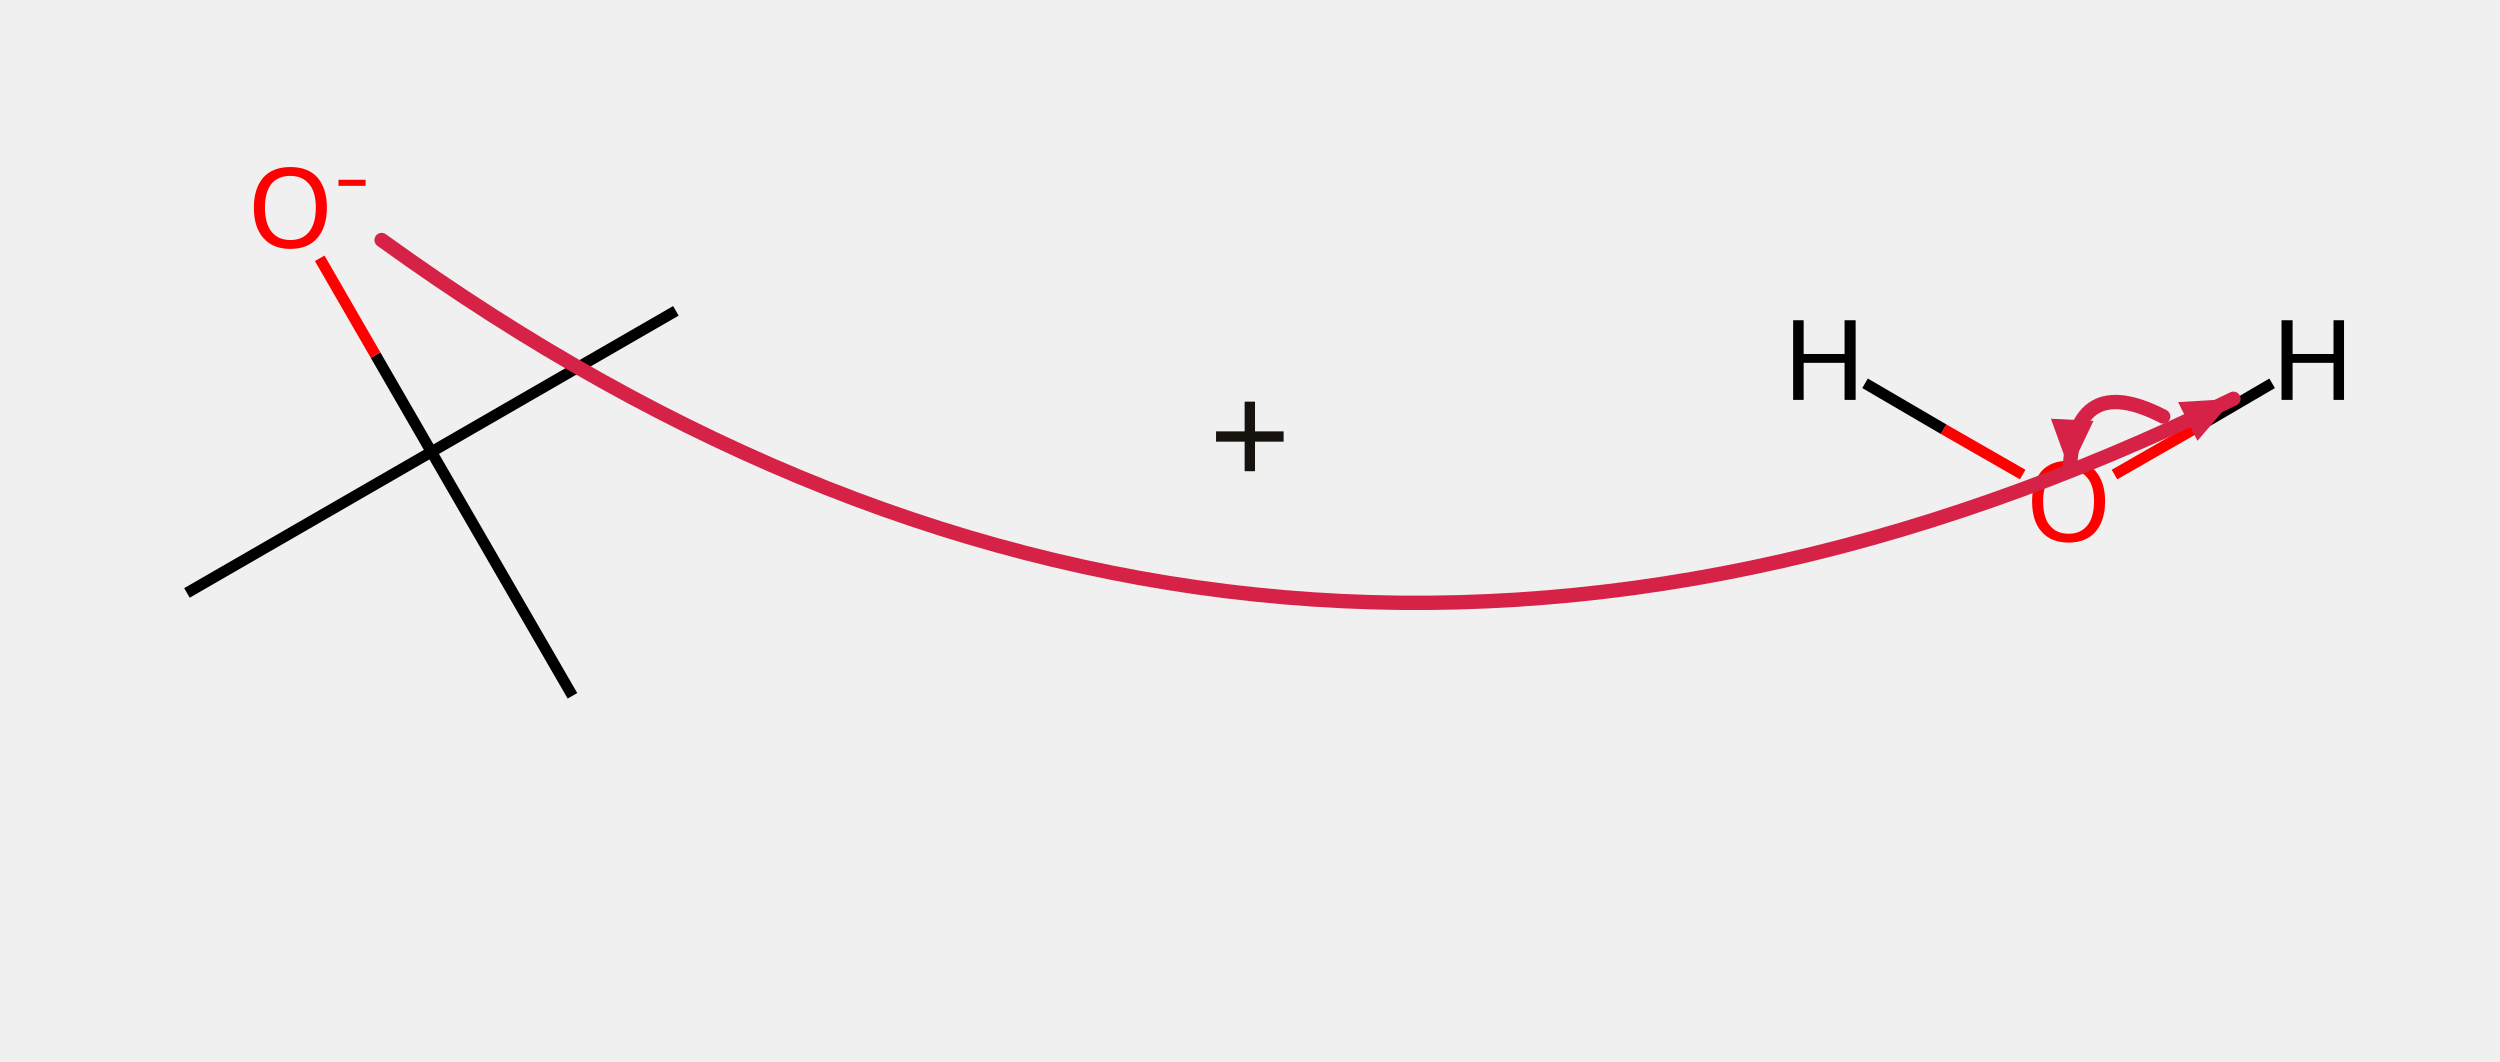
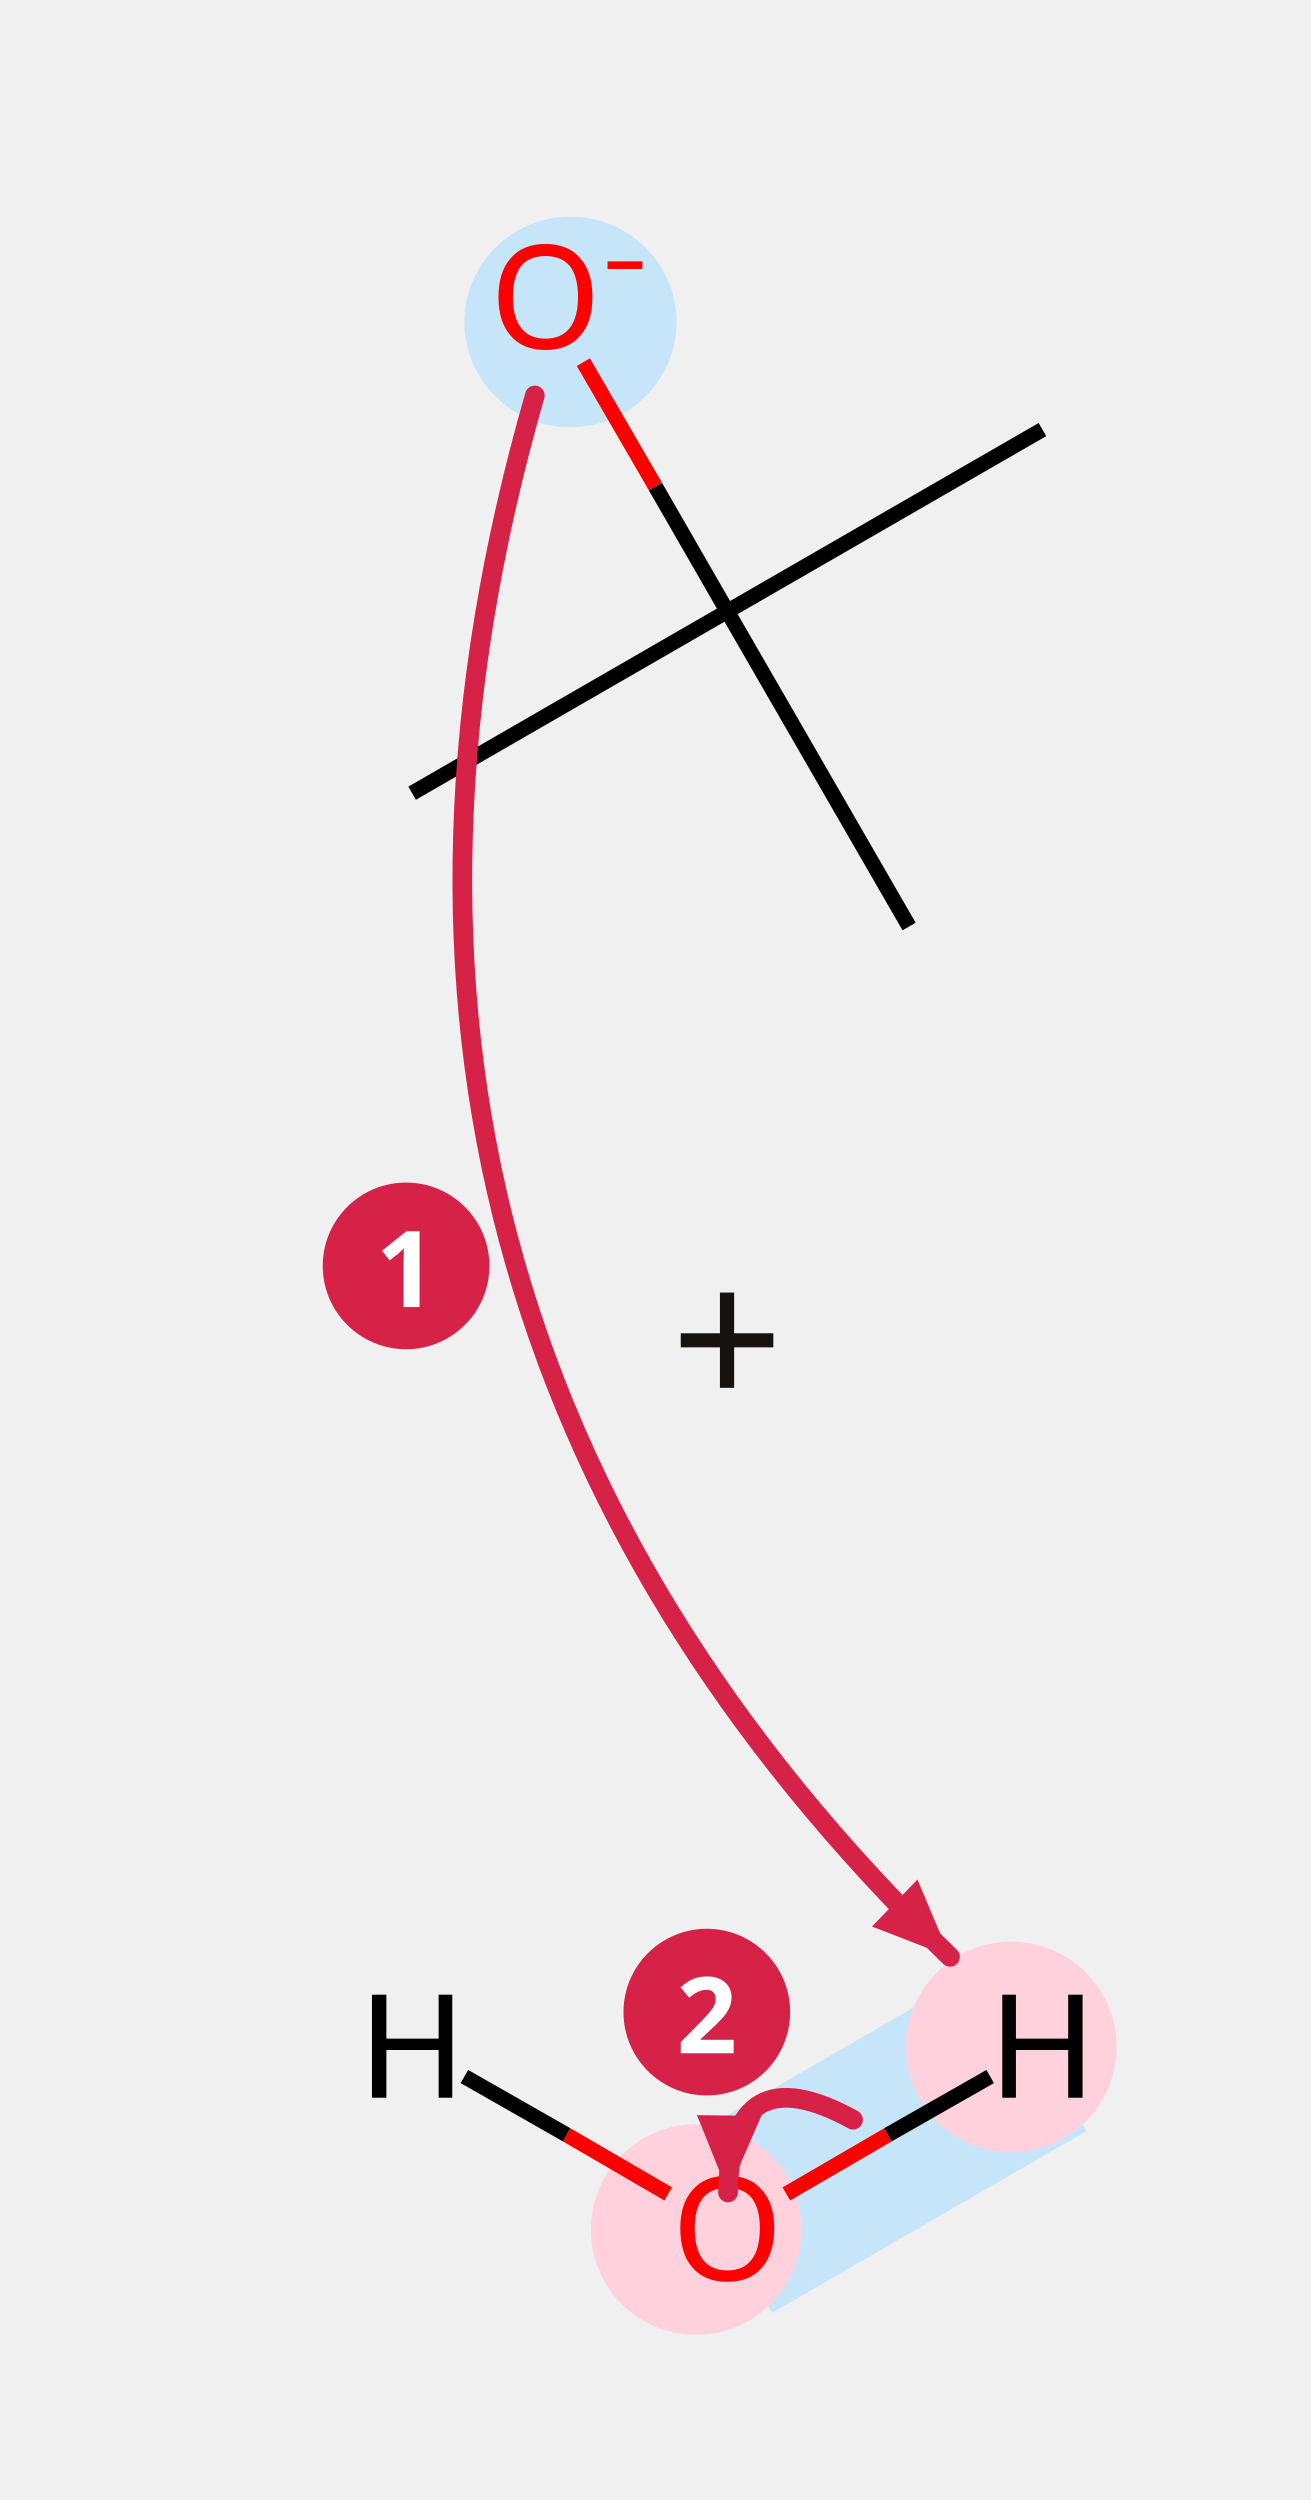
- <svg xmlns="http://www.w3.org/2000/svg" version="1.1" width="452px" height="192px" viewBox="47 37 452 192">
+ <svg xmlns="http://www.w3.org/2000/svg" version="1.1" width="173px" height="330px" viewBox="19 25 173 330">
  <g transform="translate(0, 0)">
-     <path class="bond-0 atom-0 atom-1" d="M 80.8,144.2 L 125.0,118.7" style="fill:none;fill-rule:evenodd;stroke:#000000;stroke-width:2.0px;stroke-linecap:butt;stroke-linejoin:miter;stroke-opacity:1" />
-     <path class="bond-1 atom-1 atom-2" d="M 125.0,118.7 L 114.9,101.2" style="fill:none;fill-rule:evenodd;stroke:#000000;stroke-width:2.0px;stroke-linecap:butt;stroke-linejoin:miter;stroke-opacity:1" />
-     <path class="bond-1 atom-1 atom-2" d="M 114.9,101.2 L 104.8,83.7" style="fill:none;fill-rule:evenodd;stroke:#FF0000;stroke-width:2.0px;stroke-linecap:butt;stroke-linejoin:miter;stroke-opacity:1" />
-     <path class="bond-2 atom-1 atom-3" d="M 125.0,118.7 L 169.2,93.2" style="fill:none;fill-rule:evenodd;stroke:#000000;stroke-width:2.0px;stroke-linecap:butt;stroke-linejoin:miter;stroke-opacity:1" />
-     <path class="bond-3 atom-1 atom-4" d="M 125.0,118.7 L 150.5,162.8" style="fill:none;fill-rule:evenodd;stroke:#000000;stroke-width:2.0px;stroke-linecap:butt;stroke-linejoin:miter;stroke-opacity:1" />
-     <path class="atom-2" d="M 92.9 74.5 Q 92.9 71.1, 94.6 69.1 Q 96.3 67.2, 99.5 67.2 Q 102.7 67.2, 104.4 69.1 Q 106.1 71.1, 106.1 74.5 Q 106.1 78.0, 104.4 80.0 Q 102.7 82.0, 99.5 82.0 Q 96.3 82.0, 94.6 80.0 Q 92.9 78.1, 92.9 74.5 M 99.5 80.4 Q 101.7 80.4, 102.9 78.9 Q 104.1 77.4, 104.1 74.5 Q 104.1 71.7, 102.9 70.3 Q 101.7 68.8, 99.5 68.8 Q 97.3 68.8, 96.1 70.2 Q 94.9 71.7, 94.9 74.5 Q 94.9 77.4, 96.1 78.9 Q 97.3 80.4, 99.5 80.4 " fill="#FF0000" />
-     <path class="atom-2" d="M 108.2 69.5 L 113.1 69.5 L 113.1 70.6 L 108.2 70.6 L 108.2 69.5 " fill="#FF0000" />
+     <ellipse cx="94.3" cy="67.5" rx="13.5" ry="13.4" class="atom-2" style="fill:#C6E5F9;fill-rule:evenodd;stroke:#C6E5F9;stroke-width:1.0px;stroke-linecap:butt;stroke-linejoin:miter;stroke-opacity:1" />
+     <path class="bond-0 atom-0 atom-1" d="M 73.4,129.7 L 115.0,105.7" style="fill:none;fill-rule:evenodd;stroke:#000000;stroke-width:2.0px;stroke-linecap:butt;stroke-linejoin:miter;stroke-opacity:1" />
+     <path class="bond-1 atom-1 atom-2" d="M 115.0,105.7 L 105.5,89.2" style="fill:none;fill-rule:evenodd;stroke:#000000;stroke-width:2.0px;stroke-linecap:butt;stroke-linejoin:miter;stroke-opacity:1" />
+     <path class="bond-1 atom-1 atom-2" d="M 105.5,89.2 L 96.0,72.8" style="fill:none;fill-rule:evenodd;stroke:#FF0000;stroke-width:2.0px;stroke-linecap:butt;stroke-linejoin:miter;stroke-opacity:1" />
+     <path class="bond-2 atom-1 atom-3" d="M 115.0,105.7 L 156.6,81.7" style="fill:none;fill-rule:evenodd;stroke:#000000;stroke-width:2.0px;stroke-linecap:butt;stroke-linejoin:miter;stroke-opacity:1" />
+     <path class="bond-3 atom-1 atom-4" d="M 115.0,105.7 L 139.0,147.3" style="fill:none;fill-rule:evenodd;stroke:#000000;stroke-width:2.0px;stroke-linecap:butt;stroke-linejoin:miter;stroke-opacity:1" />
+     <path class="atom-2" d="M 84.8 64.2 Q 84.8 60.9, 86.4 59.1 Q 88.0 57.2, 91.0 57.2 Q 94.0 57.2, 95.6 59.1 Q 97.2 60.9, 97.2 64.2 Q 97.2 67.5, 95.6 69.3 Q 94.0 71.2, 91.0 71.2 Q 88.0 71.2, 86.4 69.3 Q 84.8 67.5, 84.8 64.2 M 91.0 69.7 Q 93.1 69.7, 94.2 68.3 Q 95.3 66.9, 95.3 64.2 Q 95.3 61.5, 94.2 60.1 Q 93.1 58.8, 91.0 58.8 Q 88.9 58.8, 87.8 60.1 Q 86.7 61.5, 86.7 64.2 Q 86.7 66.9, 87.8 68.3 Q 88.9 69.7, 91.0 69.7 " fill="#FF0000" />
+     <path class="atom-2" d="M 99.2 59.5 L 103.8 59.5 L 103.8 60.5 L 99.2 60.5 L 99.2 59.5 " fill="#FF0000" />
  </g>
-   <g transform="translate(296, 0)">
-     <path class="bond-0 atom-0 atom-1" d="M 133.3,122.8 L 147.6,114.6" style="fill:none;fill-rule:evenodd;stroke:#FF0000;stroke-width:2.0px;stroke-linecap:butt;stroke-linejoin:miter;stroke-opacity:1" />
-     <path class="bond-0 atom-0 atom-1" d="M 147.6,114.6 L 161.8,106.3" style="fill:none;fill-rule:evenodd;stroke:#000000;stroke-width:2.0px;stroke-linecap:butt;stroke-linejoin:miter;stroke-opacity:1" />
-     <path class="bond-1 atom-0 atom-2" d="M 116.7,122.8 L 102.4,114.6" style="fill:none;fill-rule:evenodd;stroke:#FF0000;stroke-width:2.0px;stroke-linecap:butt;stroke-linejoin:miter;stroke-opacity:1" />
-     <path class="bond-1 atom-0 atom-2" d="M 102.4,114.6 L 88.2,106.3" style="fill:none;fill-rule:evenodd;stroke:#000000;stroke-width:2.0px;stroke-linecap:butt;stroke-linejoin:miter;stroke-opacity:1" />
-     <path class="atom-0" d="M 118.4 127.6 Q 118.4 124.2, 120.1 122.2 Q 121.8 120.3, 125.0 120.3 Q 128.2 120.3, 129.9 122.2 Q 131.6 124.2, 131.6 127.6 Q 131.6 131.1, 129.9 133.1 Q 128.2 135.1, 125.0 135.1 Q 121.8 135.1, 120.1 133.1 Q 118.4 131.2, 118.4 127.6 M 125.0 133.5 Q 127.2 133.5, 128.4 132.0 Q 129.6 130.5, 129.6 127.6 Q 129.6 124.8, 128.4 123.4 Q 127.2 121.9, 125.0 121.9 Q 122.8 121.9, 121.6 123.4 Q 120.4 124.8, 120.4 127.6 Q 120.4 130.6, 121.6 132.0 Q 122.8 133.5, 125.0 133.5 " fill="#FF0000" />
-     <path class="atom-1" d="M 163.5 94.9 L 165.5 94.9 L 165.5 101.0 L 172.9 101.0 L 172.9 94.9 L 174.8 94.9 L 174.8 109.3 L 172.9 109.3 L 172.9 102.6 L 165.5 102.6 L 165.5 109.3 L 163.5 109.3 L 163.5 94.9 " fill="#000000" />
-     <path class="atom-2" d="M 75.2 94.9 L 77.1 94.9 L 77.1 101.0 L 84.5 101.0 L 84.5 94.9 L 86.5 94.9 L 86.5 109.3 L 84.5 109.3 L 84.5 102.6 L 77.1 102.6 L 77.1 109.3 L 75.2 109.3 L 75.2 94.9 " fill="#000000" />
+   <g transform="translate(0, 205)">
+     <path class="bond-0 atom-0 atom-1" d="M 149.6,79.2 L 162.4,101.3 L 120.9,125.3 L 108.1,103.2 Z" style="fill:#C6E5F9;fill-rule:evenodd;fill-opacity:1;stroke:#C6E5F9;stroke-width:0.0px;stroke-linecap:butt;stroke-linejoin:miter;stroke-miterlimit:10;stroke-opacity:1;" />
+     <ellipse cx="110.9" cy="114.3" rx="13.4" ry="13.4" class="atom-0" style="fill:#FFD1DD;fill-rule:evenodd;stroke:#FFD1DD;stroke-width:1.0px;stroke-linecap:butt;stroke-linejoin:miter;stroke-opacity:1" />
+     <ellipse cx="152.5" cy="90.2" rx="13.4" ry="13.4" class="atom-1" style="fill:#FFD1DD;fill-rule:evenodd;stroke:#FFD1DD;stroke-width:1.0px;stroke-linecap:butt;stroke-linejoin:miter;stroke-opacity:1" />
+     <path class="bond-0 atom-0 atom-1" d="M 122.8,109.6 L 136.2,101.8" style="fill:none;fill-rule:evenodd;stroke:#FF0000;stroke-width:2.0px;stroke-linecap:butt;stroke-linejoin:miter;stroke-opacity:1" />
+     <path class="bond-0 atom-0 atom-1" d="M 136.2,101.8 L 149.7,94.1" style="fill:none;fill-rule:evenodd;stroke:#000000;stroke-width:2.0px;stroke-linecap:butt;stroke-linejoin:miter;stroke-opacity:1" />
+     <path class="bond-1 atom-0 atom-2" d="M 107.2,109.6 L 93.8,101.8" style="fill:none;fill-rule:evenodd;stroke:#FF0000;stroke-width:2.0px;stroke-linecap:butt;stroke-linejoin:miter;stroke-opacity:1" />
+     <path class="bond-1 atom-0 atom-2" d="M 93.8,101.8 L 80.3,94.1" style="fill:none;fill-rule:evenodd;stroke:#000000;stroke-width:2.0px;stroke-linecap:butt;stroke-linejoin:miter;stroke-opacity:1" />
+     <path class="atom-0" d="M 108.8 114.1 Q 108.8 110.9, 110.4 109.1 Q 112.0 107.2, 115.0 107.2 Q 118.0 107.2, 119.6 109.1 Q 121.2 110.9, 121.2 114.1 Q 121.2 117.4, 119.6 119.3 Q 118.0 121.2, 115.0 121.2 Q 112.0 121.2, 110.4 119.3 Q 108.8 117.5, 108.8 114.1 M 115.0 119.7 Q 117.1 119.7, 118.2 118.3 Q 119.3 116.9, 119.3 114.1 Q 119.3 111.5, 118.2 110.1 Q 117.1 108.8, 115.0 108.8 Q 112.9 108.8, 111.8 110.1 Q 110.7 111.5, 110.7 114.1 Q 110.7 116.9, 111.8 118.3 Q 112.9 119.7, 115.0 119.7 " fill="#FF0000" />
+     <path class="atom-1" d="M 151.3 83.3 L 153.1 83.3 L 153.1 89.1 L 160.0 89.1 L 160.0 83.3 L 161.9 83.3 L 161.9 96.9 L 160.0 96.9 L 160.0 90.6 L 153.1 90.6 L 153.1 96.9 L 151.3 96.9 L 151.3 83.3 " fill="#000000" />
+     <path class="atom-2" d="M 68.1 83.3 L 70.0 83.3 L 70.0 89.1 L 76.9 89.1 L 76.9 83.3 L 78.7 83.3 L 78.7 96.9 L 76.9 96.9 L 76.9 90.6 L 70.0 90.6 L 70.0 96.9 L 68.1 96.9 L 68.1 83.3 " fill="#000000" />
  </g>
-   <text x="273" y="115" text-anchor="middle" dominant-baseline="central" font-family="Karla, sans-serif" font-size="26" fill="#16130F">+</text>
-   <path d="M 116.0,80.4 Q 274.8,195.2 450.8,109.1" fill="none" stroke="#D62246" stroke-width="2.6" stroke-linecap="round" />
-   <polygon points="450.8,109.1 444.3,116.7 440.8,109.7" fill="#D62246" />
-   <path d="M 438.1,112.3 Q 422.0,104.0 421.2,122.1" fill="none" stroke="#D62246" stroke-width="2.6" stroke-linecap="round" />
-   <polygon points="421.2,122.1 417.8,112.7 425.5,113.1" fill="#D62246" />
+   <text x="115" y="201" text-anchor="middle" dominant-baseline="central" font-family="Karla, sans-serif" font-size="26" fill="#16130F">+</text>
+   <path d="M 89.6,77.2 Q 55.2,196.7 144.4,283.3" fill="none" stroke="#D62246" stroke-width="2.6" stroke-linecap="round" />
+   <polygon points="144.4,283.3 134.1,279.3 140.1,273.1" fill="#D62246" />
+   <circle cx="72.6" cy="192.1" r="11" fill="#D62246" />
+   <text x="72.6" y="192.1" text-anchor="middle" dominant-baseline="central" font-family="Karla, sans-serif" font-size="14" font-weight="700" fill="#FFFFFF">1</text>
+   <path d="M 131.6,304.8 Q 115.4,295.9 115.1,314.4" fill="none" stroke="#D62246" stroke-width="2.6" stroke-linecap="round" />
+   <polygon points="115.1,314.4 111.0,304.2 119.5,304.3" fill="#D62246" />
+   <circle cx="112.3" cy="290.6" r="11" fill="#D62246" />
+   <text x="112.3" y="290.6" text-anchor="middle" dominant-baseline="central" font-family="Karla, sans-serif" font-size="14" font-weight="700" fill="#FFFFFF">2</text>
</svg>
